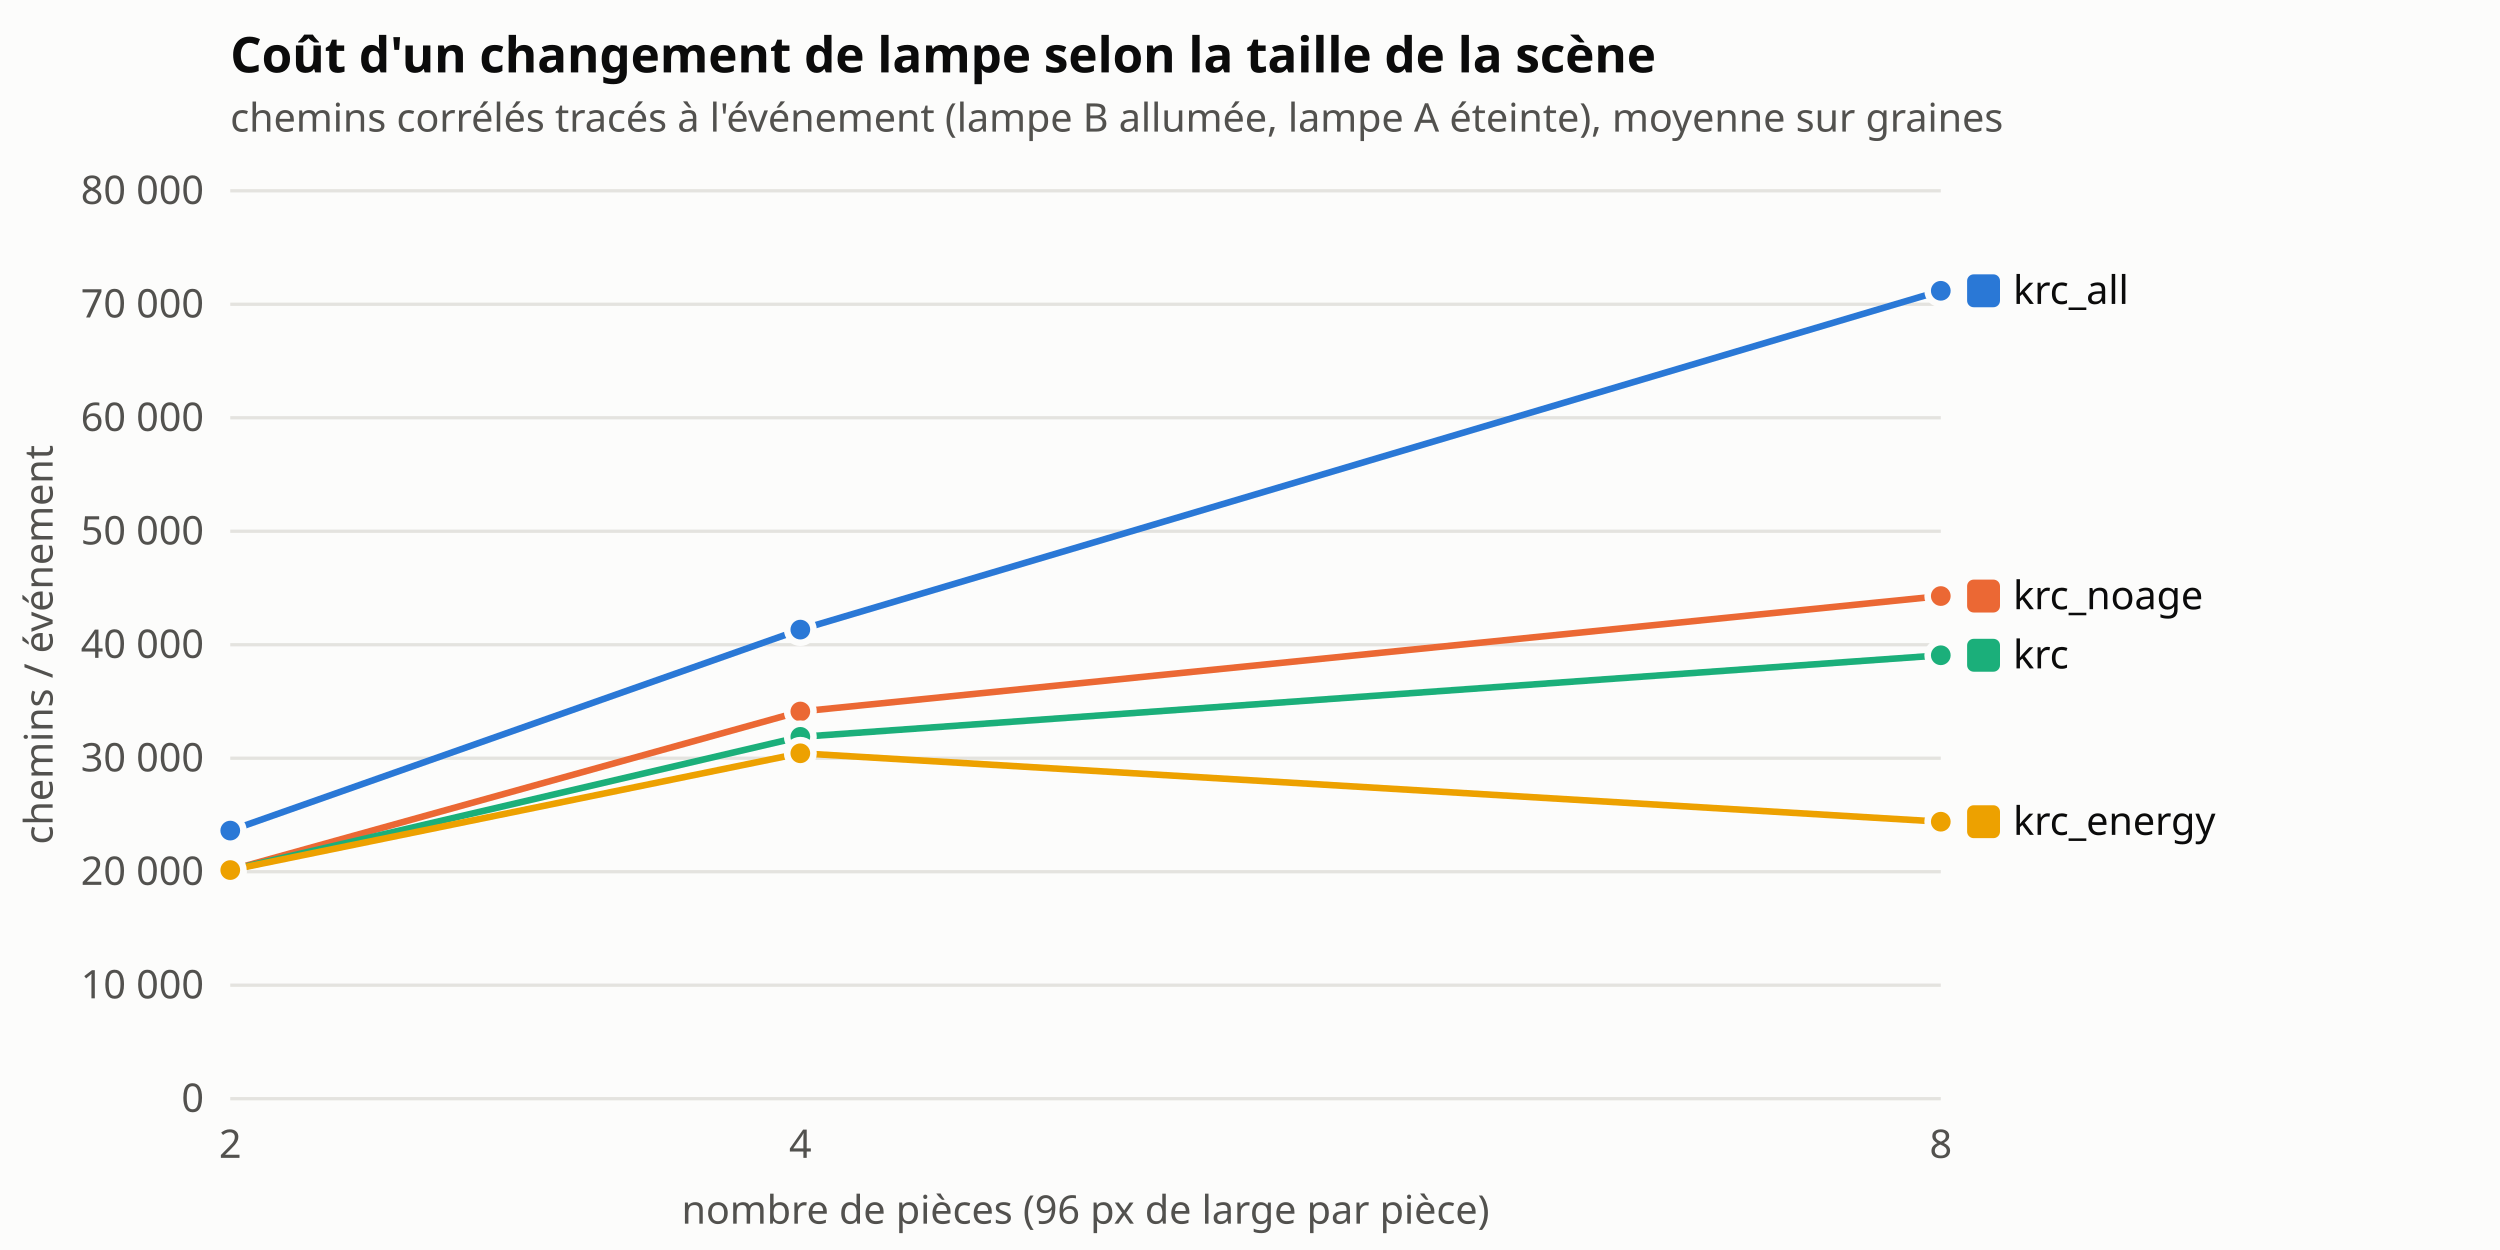
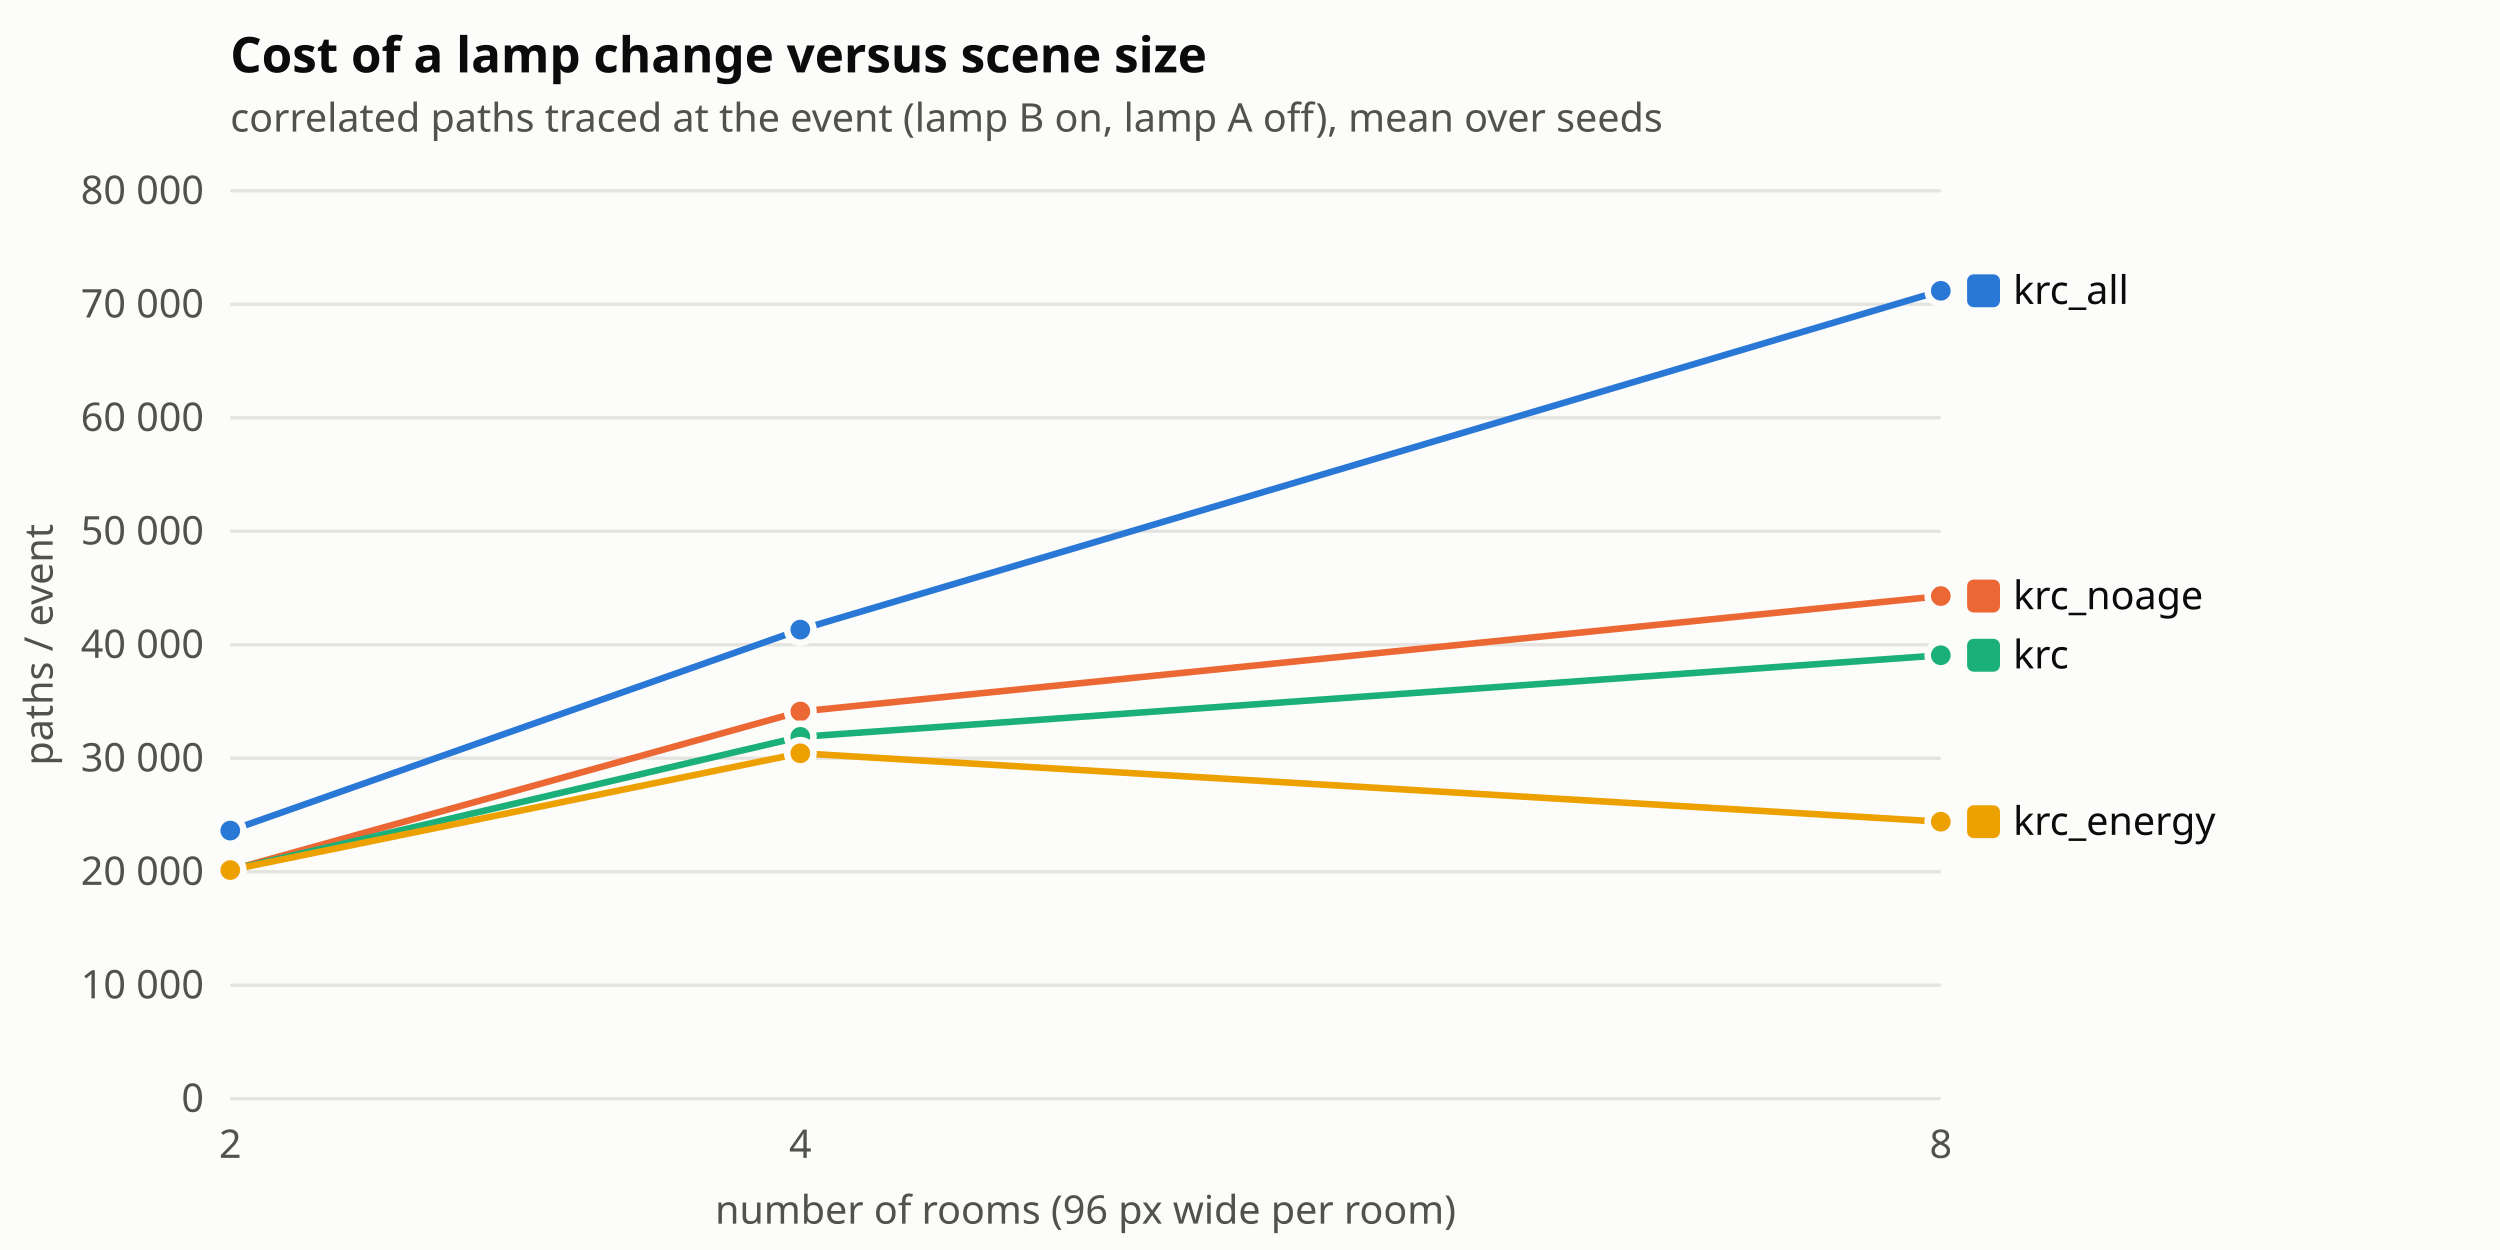
<svg xmlns="http://www.w3.org/2000/svg" viewBox="0 0 760 380" font-family="system-ui, sans-serif" font-size="12">
  <rect width="760" height="380" fill="#fcfcfb" />
-   <text x="70" y="22" font-size="15" font-weight="600" fill="#0b0b0b">Coût d'un changement de lampe selon la taille de la scène</text>
-   <text x="70" y="40" fill="#52514e">chemins corrélés tracés à l'événement (lampe B allumée, lampe A éteinte), moyenne sur graines</text>
+   <text x="70" y="22" font-size="15" font-weight="600" fill="#0b0b0b">Cost of a lamp change versus scene size</text>
+   <text x="70" y="40" fill="#52514e">correlated paths traced at the event (lamp B on, lamp A off), mean over seeds</text>
  <line x1="70" x2="590" y1="334.0" y2="334.0" stroke="#e4e3df" />
  <text x="62" y="338.0" text-anchor="end" fill="#52514e">0</text>
  <line x1="70" x2="590" y1="299.5" y2="299.5" stroke="#e4e3df" />
  <text x="62" y="303.5" text-anchor="end" fill="#52514e">10 000</text>
  <line x1="70" x2="590" y1="265.0" y2="265.0" stroke="#e4e3df" />
  <text x="62" y="269.0" text-anchor="end" fill="#52514e">20 000</text>
  <line x1="70" x2="590" y1="230.5" y2="230.5" stroke="#e4e3df" />
  <text x="62" y="234.5" text-anchor="end" fill="#52514e">30 000</text>
  <line x1="70" x2="590" y1="196.0" y2="196.0" stroke="#e4e3df" />
  <text x="62" y="200.0" text-anchor="end" fill="#52514e">40 000</text>
  <line x1="70" x2="590" y1="161.5" y2="161.5" stroke="#e4e3df" />
  <text x="62" y="165.5" text-anchor="end" fill="#52514e">50 000</text>
  <line x1="70" x2="590" y1="127.0" y2="127.0" stroke="#e4e3df" />
  <text x="62" y="131.0" text-anchor="end" fill="#52514e">60 000</text>
  <line x1="70" x2="590" y1="92.5" y2="92.5" stroke="#e4e3df" />
  <text x="62" y="96.5" text-anchor="end" fill="#52514e">70 000</text>
  <line x1="70" x2="590" y1="58.0" y2="58.0" stroke="#e4e3df" />
  <text x="62" y="62.0" text-anchor="end" fill="#52514e">80 000</text>
  <text x="70.0" y="352" text-anchor="middle" fill="#52514e">2</text>
  <text x="243.3" y="352" text-anchor="middle" fill="#52514e">4</text>
  <text x="590.0" y="352" text-anchor="middle" fill="#52514e">8</text>
-   <text x="330.0" y="372" text-anchor="middle" fill="#52514e">nombre de pièces (96 px de large par pièce)</text>
-   <text transform="translate(16 196.0) rotate(-90)" text-anchor="middle" fill="#52514e">chemins / événement</text>
+   <text x="330.0" y="372" text-anchor="middle" fill="#52514e">number of rooms (96 px wide per room)</text>
+   <text transform="translate(16 196.0) rotate(-90)" text-anchor="middle" fill="#52514e">paths / event</text>
  <polyline points="70.0,252.5 243.3,191.4 590.0,88.4" fill="none" stroke="#2a78d6" stroke-width="2" stroke-linejoin="round" />
  <circle cx="70.0" cy="252.5" r="4" fill="#2a78d6" stroke="#fcfcfb" stroke-width="2" />
  <circle cx="243.3" cy="191.4" r="4" fill="#2a78d6" stroke="#fcfcfb" stroke-width="2" />
  <circle cx="590.0" cy="88.4" r="4" fill="#2a78d6" stroke="#fcfcfb" stroke-width="2" />
  <polyline points="70.0,264.5 243.3,216.3 590.0,181.2" fill="none" stroke="#eb6834" stroke-width="2" stroke-linejoin="round" />
  <circle cx="70.0" cy="264.5" r="4" fill="#eb6834" stroke="#fcfcfb" stroke-width="2" />
  <circle cx="243.3" cy="216.3" r="4" fill="#eb6834" stroke="#fcfcfb" stroke-width="2" />
  <circle cx="590.0" cy="181.2" r="4" fill="#eb6834" stroke="#fcfcfb" stroke-width="2" />
  <polyline points="70.0,264.5 243.3,224.0 590.0,199.2" fill="none" stroke="#1baf7a" stroke-width="2" stroke-linejoin="round" />
  <circle cx="70.0" cy="264.5" r="4" fill="#1baf7a" stroke="#fcfcfb" stroke-width="2" />
  <circle cx="243.3" cy="224.0" r="4" fill="#1baf7a" stroke="#fcfcfb" stroke-width="2" />
  <circle cx="590.0" cy="199.2" r="4" fill="#1baf7a" stroke="#fcfcfb" stroke-width="2" />
  <polyline points="70.0,264.5 243.3,229.0 590.0,249.8" fill="none" stroke="#eda100" stroke-width="2" stroke-linejoin="round" />
  <circle cx="70.0" cy="264.5" r="4" fill="#eda100" stroke="#fcfcfb" stroke-width="2" />
  <circle cx="243.3" cy="229.0" r="4" fill="#eda100" stroke="#fcfcfb" stroke-width="2" />
  <circle cx="590.0" cy="249.8" r="4" fill="#eda100" stroke="#fcfcfb" stroke-width="2" />
  <rect x="598" y="83.4" width="10" height="10" rx="2" fill="#2a78d6" />
  <text x="612" y="92.4" fill="#0b0b0b">krc_all</text>
  <rect x="598" y="176.2" width="10" height="10" rx="2" fill="#eb6834" />
  <text x="612" y="185.2" fill="#0b0b0b">krc_noage</text>
  <rect x="598" y="194.2" width="10" height="10" rx="2" fill="#1baf7a" />
  <text x="612" y="203.2" fill="#0b0b0b">krc</text>
  <rect x="598" y="244.8" width="10" height="10" rx="2" fill="#eda100" />
  <text x="612" y="253.8" fill="#0b0b0b">krc_energy</text>
</svg>
